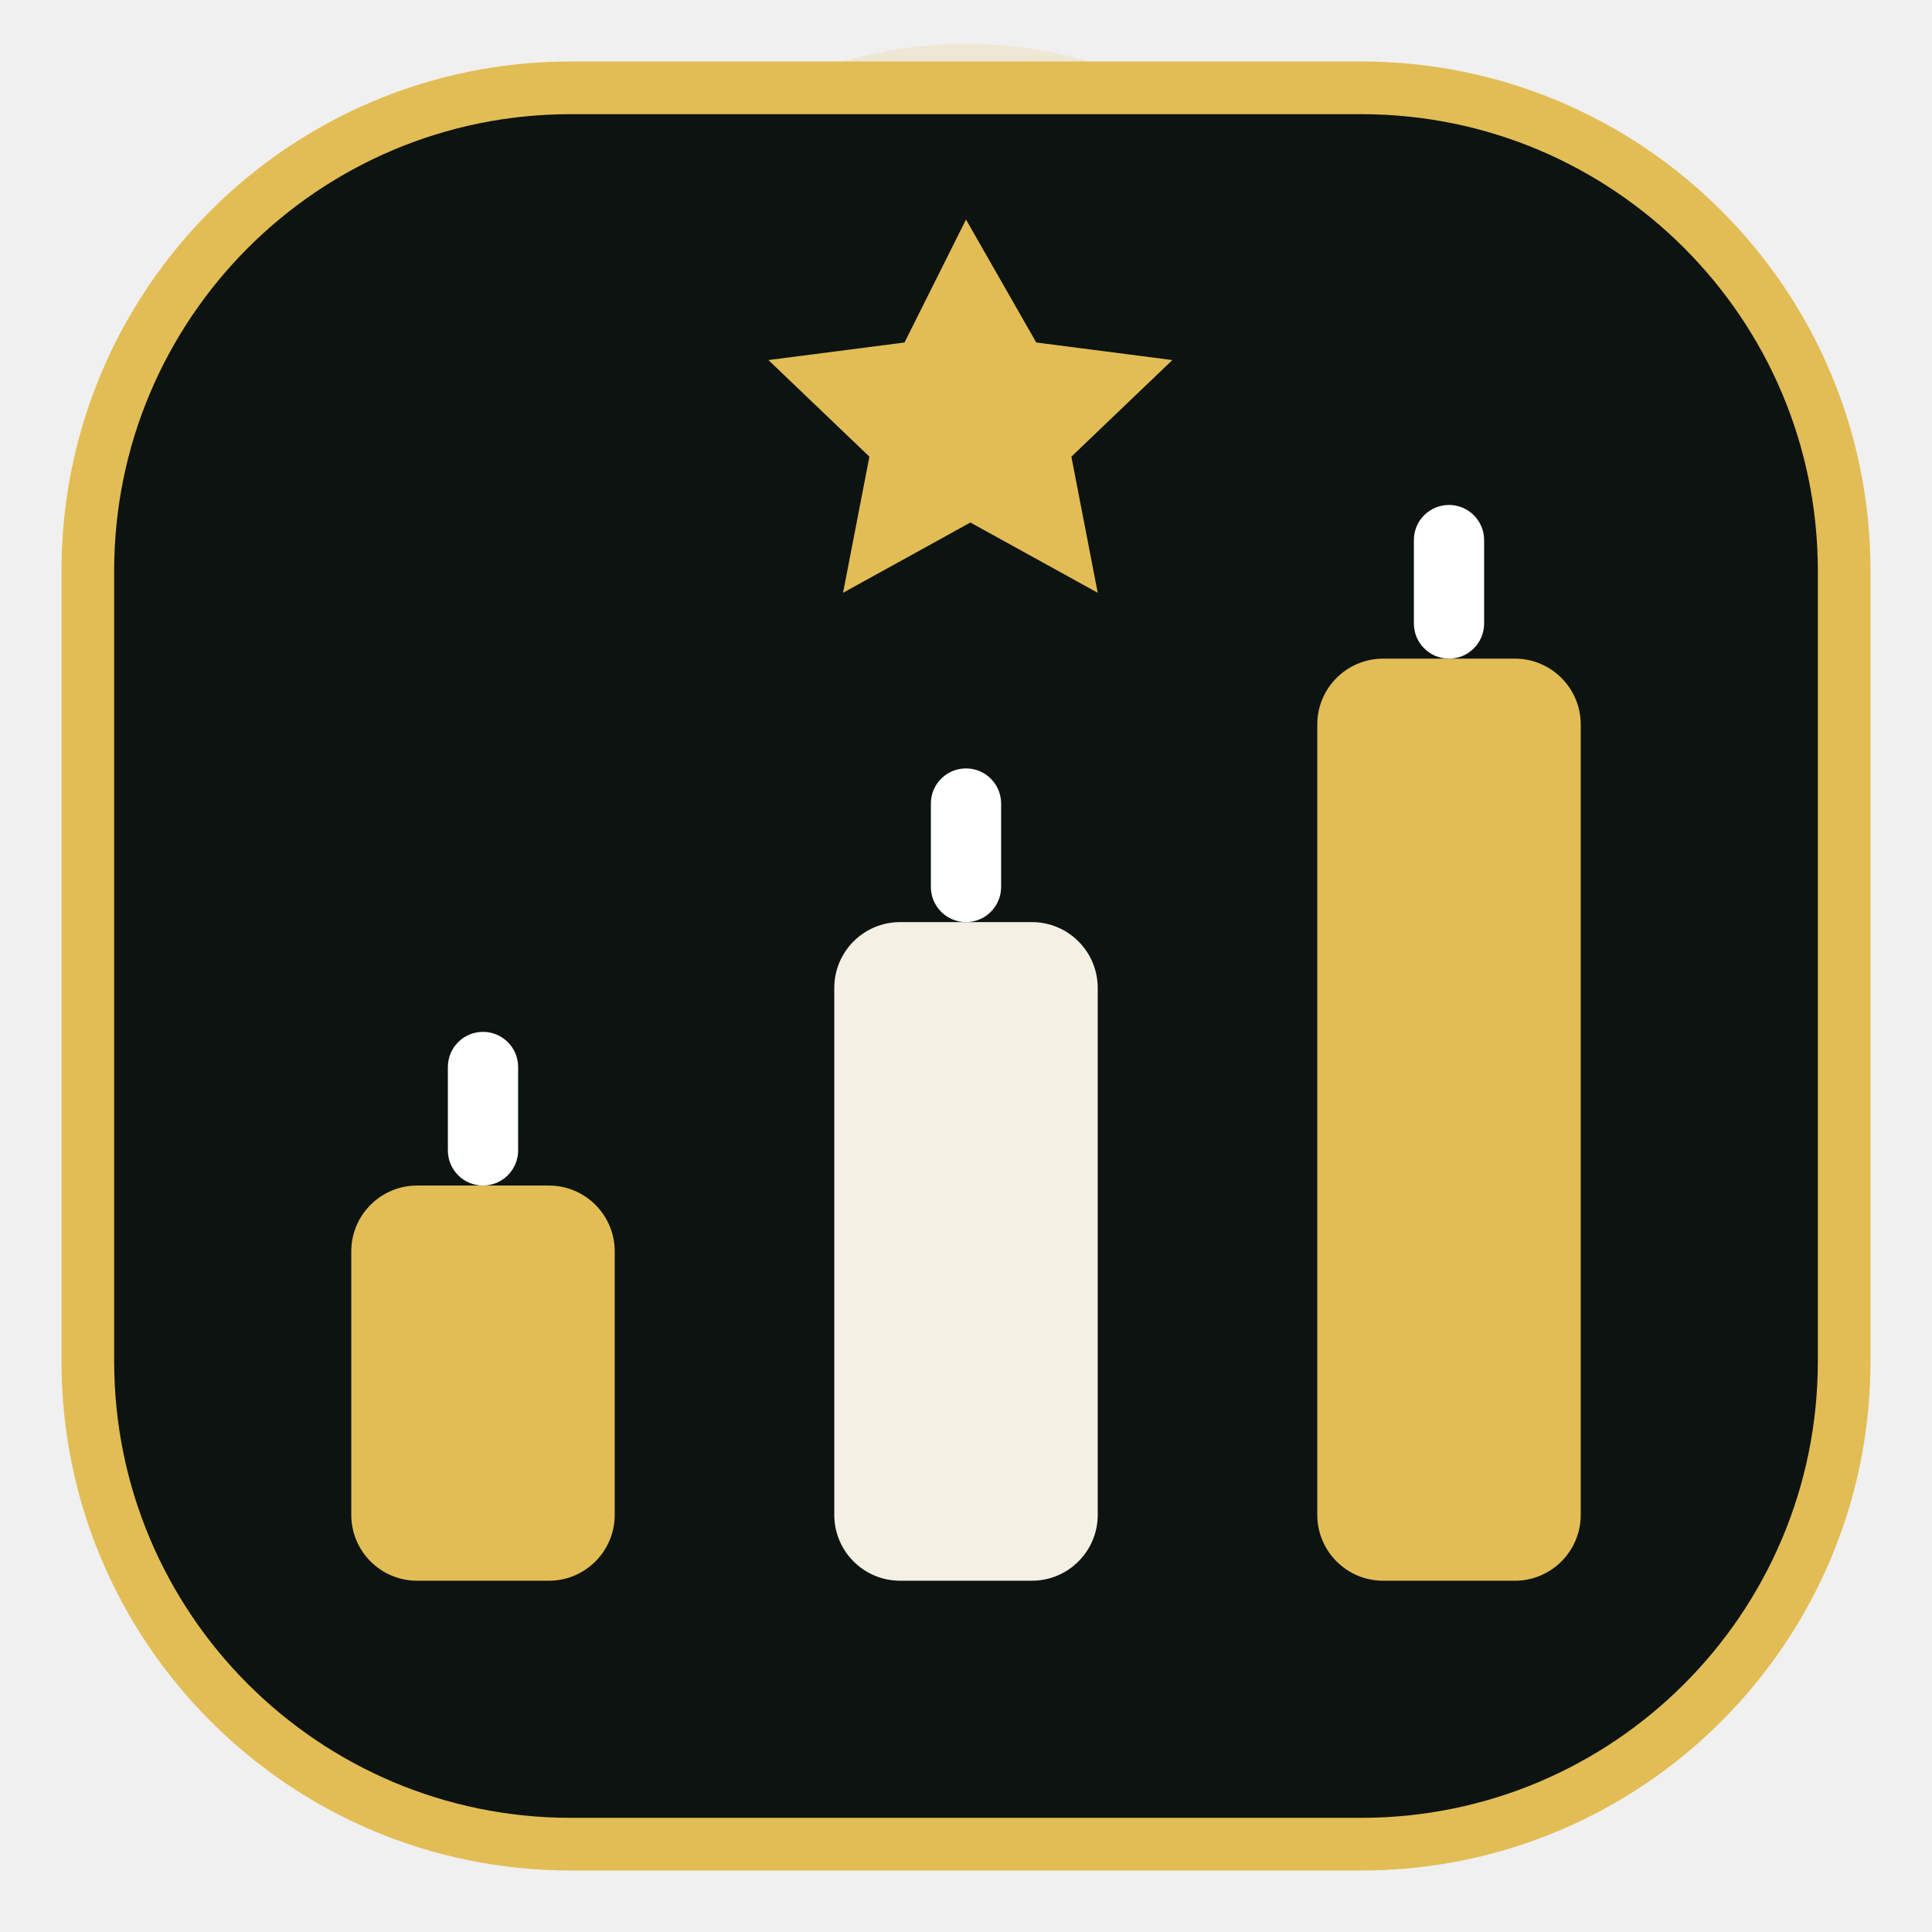
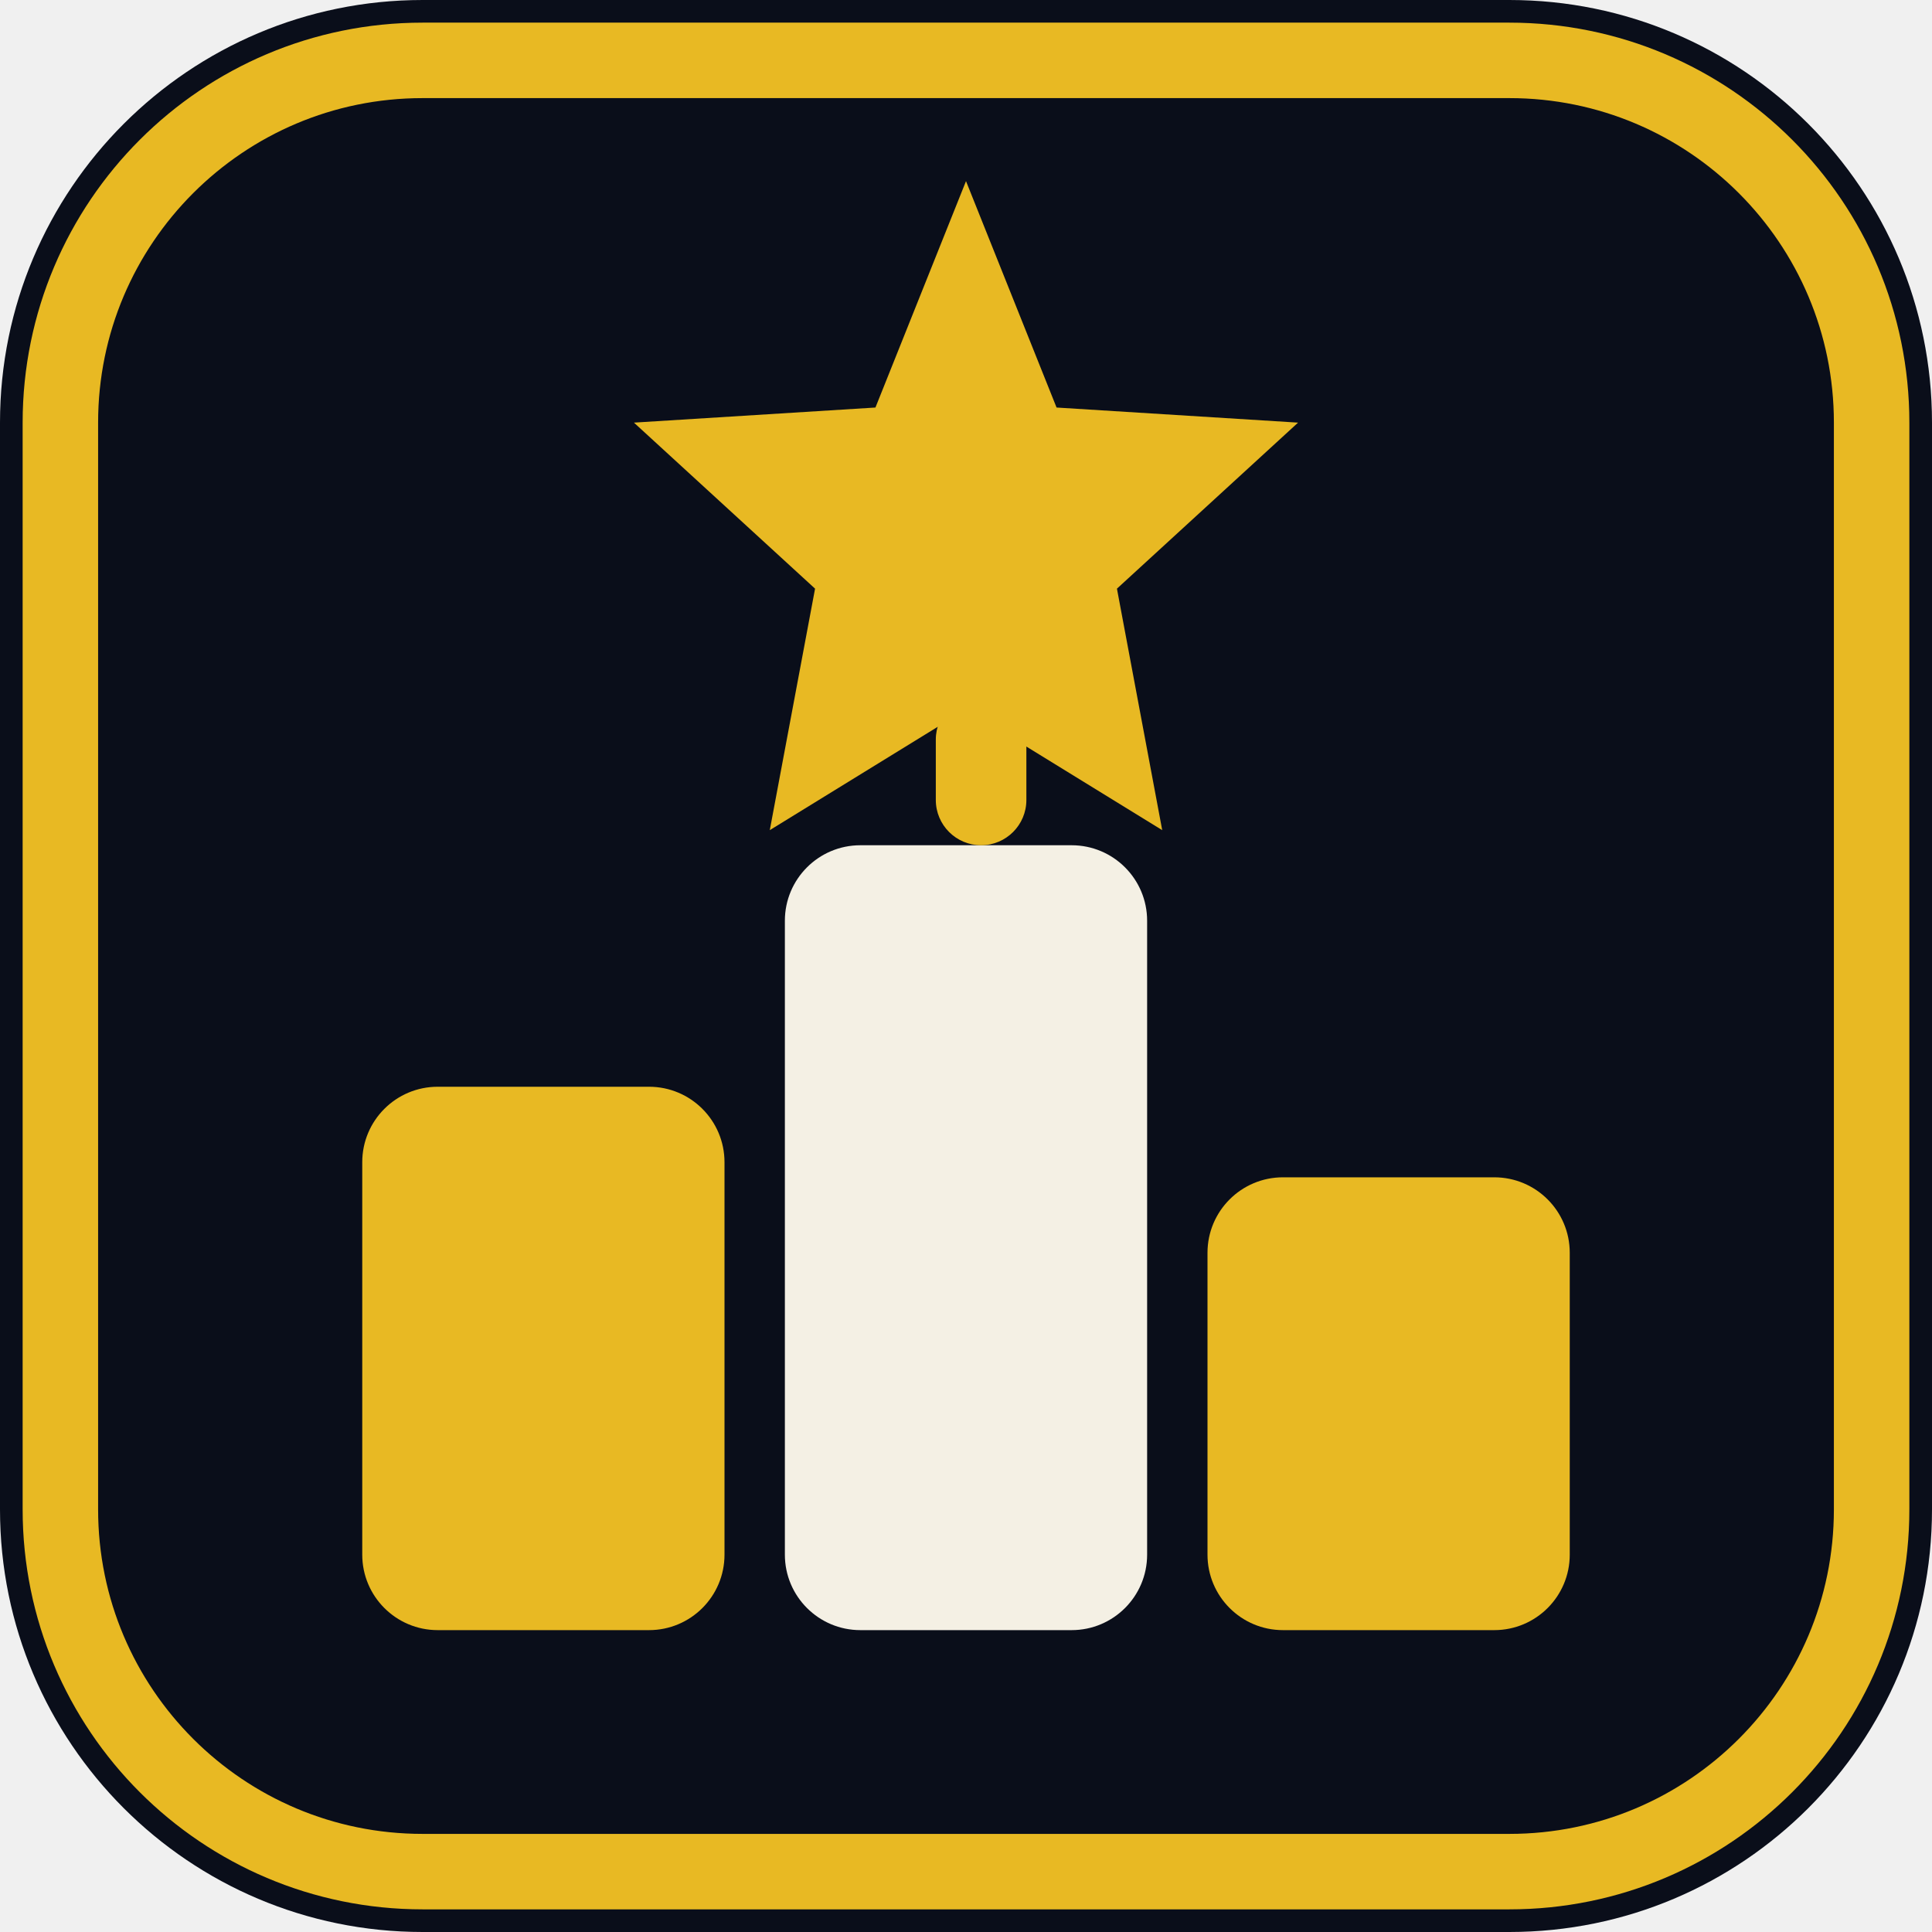
- <svg xmlns="http://www.w3.org/2000/svg" width="44" height="44" viewBox="0 0 44 44">
-   <circle cx="22" cy="11" r="10" fill="#e2bd55" opacity=".18" />
-   <rect x="2" y="2" width="40" height="40" rx="11" fill="#0d1310" stroke="#e2bd55" stroke-width="1.2" />
-   <path d="M22 5l1.6 2.8 3.1.4-2.3 2.2.6 3.1-2.9-1.6-2.9 1.6.6-3.1-2.3-2.2 3.1-.4z" fill="#e2bd55" />
-   <rect x="8" y="27" width="6" height="9" rx="1.5" fill="#e2bd55" />
-   <rect x="10.2" y="23.5" width="1.6" height="3.5" rx=".8" fill="#fff" />
-   <rect x="19" y="21" width="6" height="15" rx="1.5" fill="#f4f0e4" />
-   <rect x="21.2" y="17.5" width="1.6" height="3.5" rx=".8" fill="#fff" />
-   <rect x="30" y="15" width="6" height="21" rx="1.5" fill="#e2bd55" />
-   <rect x="32.2" y="11.5" width="1.6" height="3.5" rx=".8" fill="#fff" />
+ <svg xmlns="http://www.w3.org/2000/svg" viewBox="0 0 64 64">
+   <rect width="64" height="64" rx="14" fill="#0A0E1A" />
+   <rect x="2" y="2" width="60" height="60" rx="12" fill="none" stroke="#E8B923" stroke-width="2.5" />
+   <path d="M32 6 L35 13.5 L43 14 L37 19.5 L38.5 27.5 L32 23.5 L25.5 27.5 L27 19.5 L21 14 L29 13.5 Z" fill="#E8B923" />
+   <rect x="12" y="36" width="12" height="18" rx="2.5" fill="#E8B923" />
+   <rect x="26" y="28" width="12" height="26" rx="2.5" fill="#F4F0E4" />
+   <rect x="40" y="39" width="12" height="15" rx="2.5" fill="#E8B923" />
+   <rect x="31" y="23" width="3" height="5" rx="1.5" fill="#E8B923" />
</svg>
